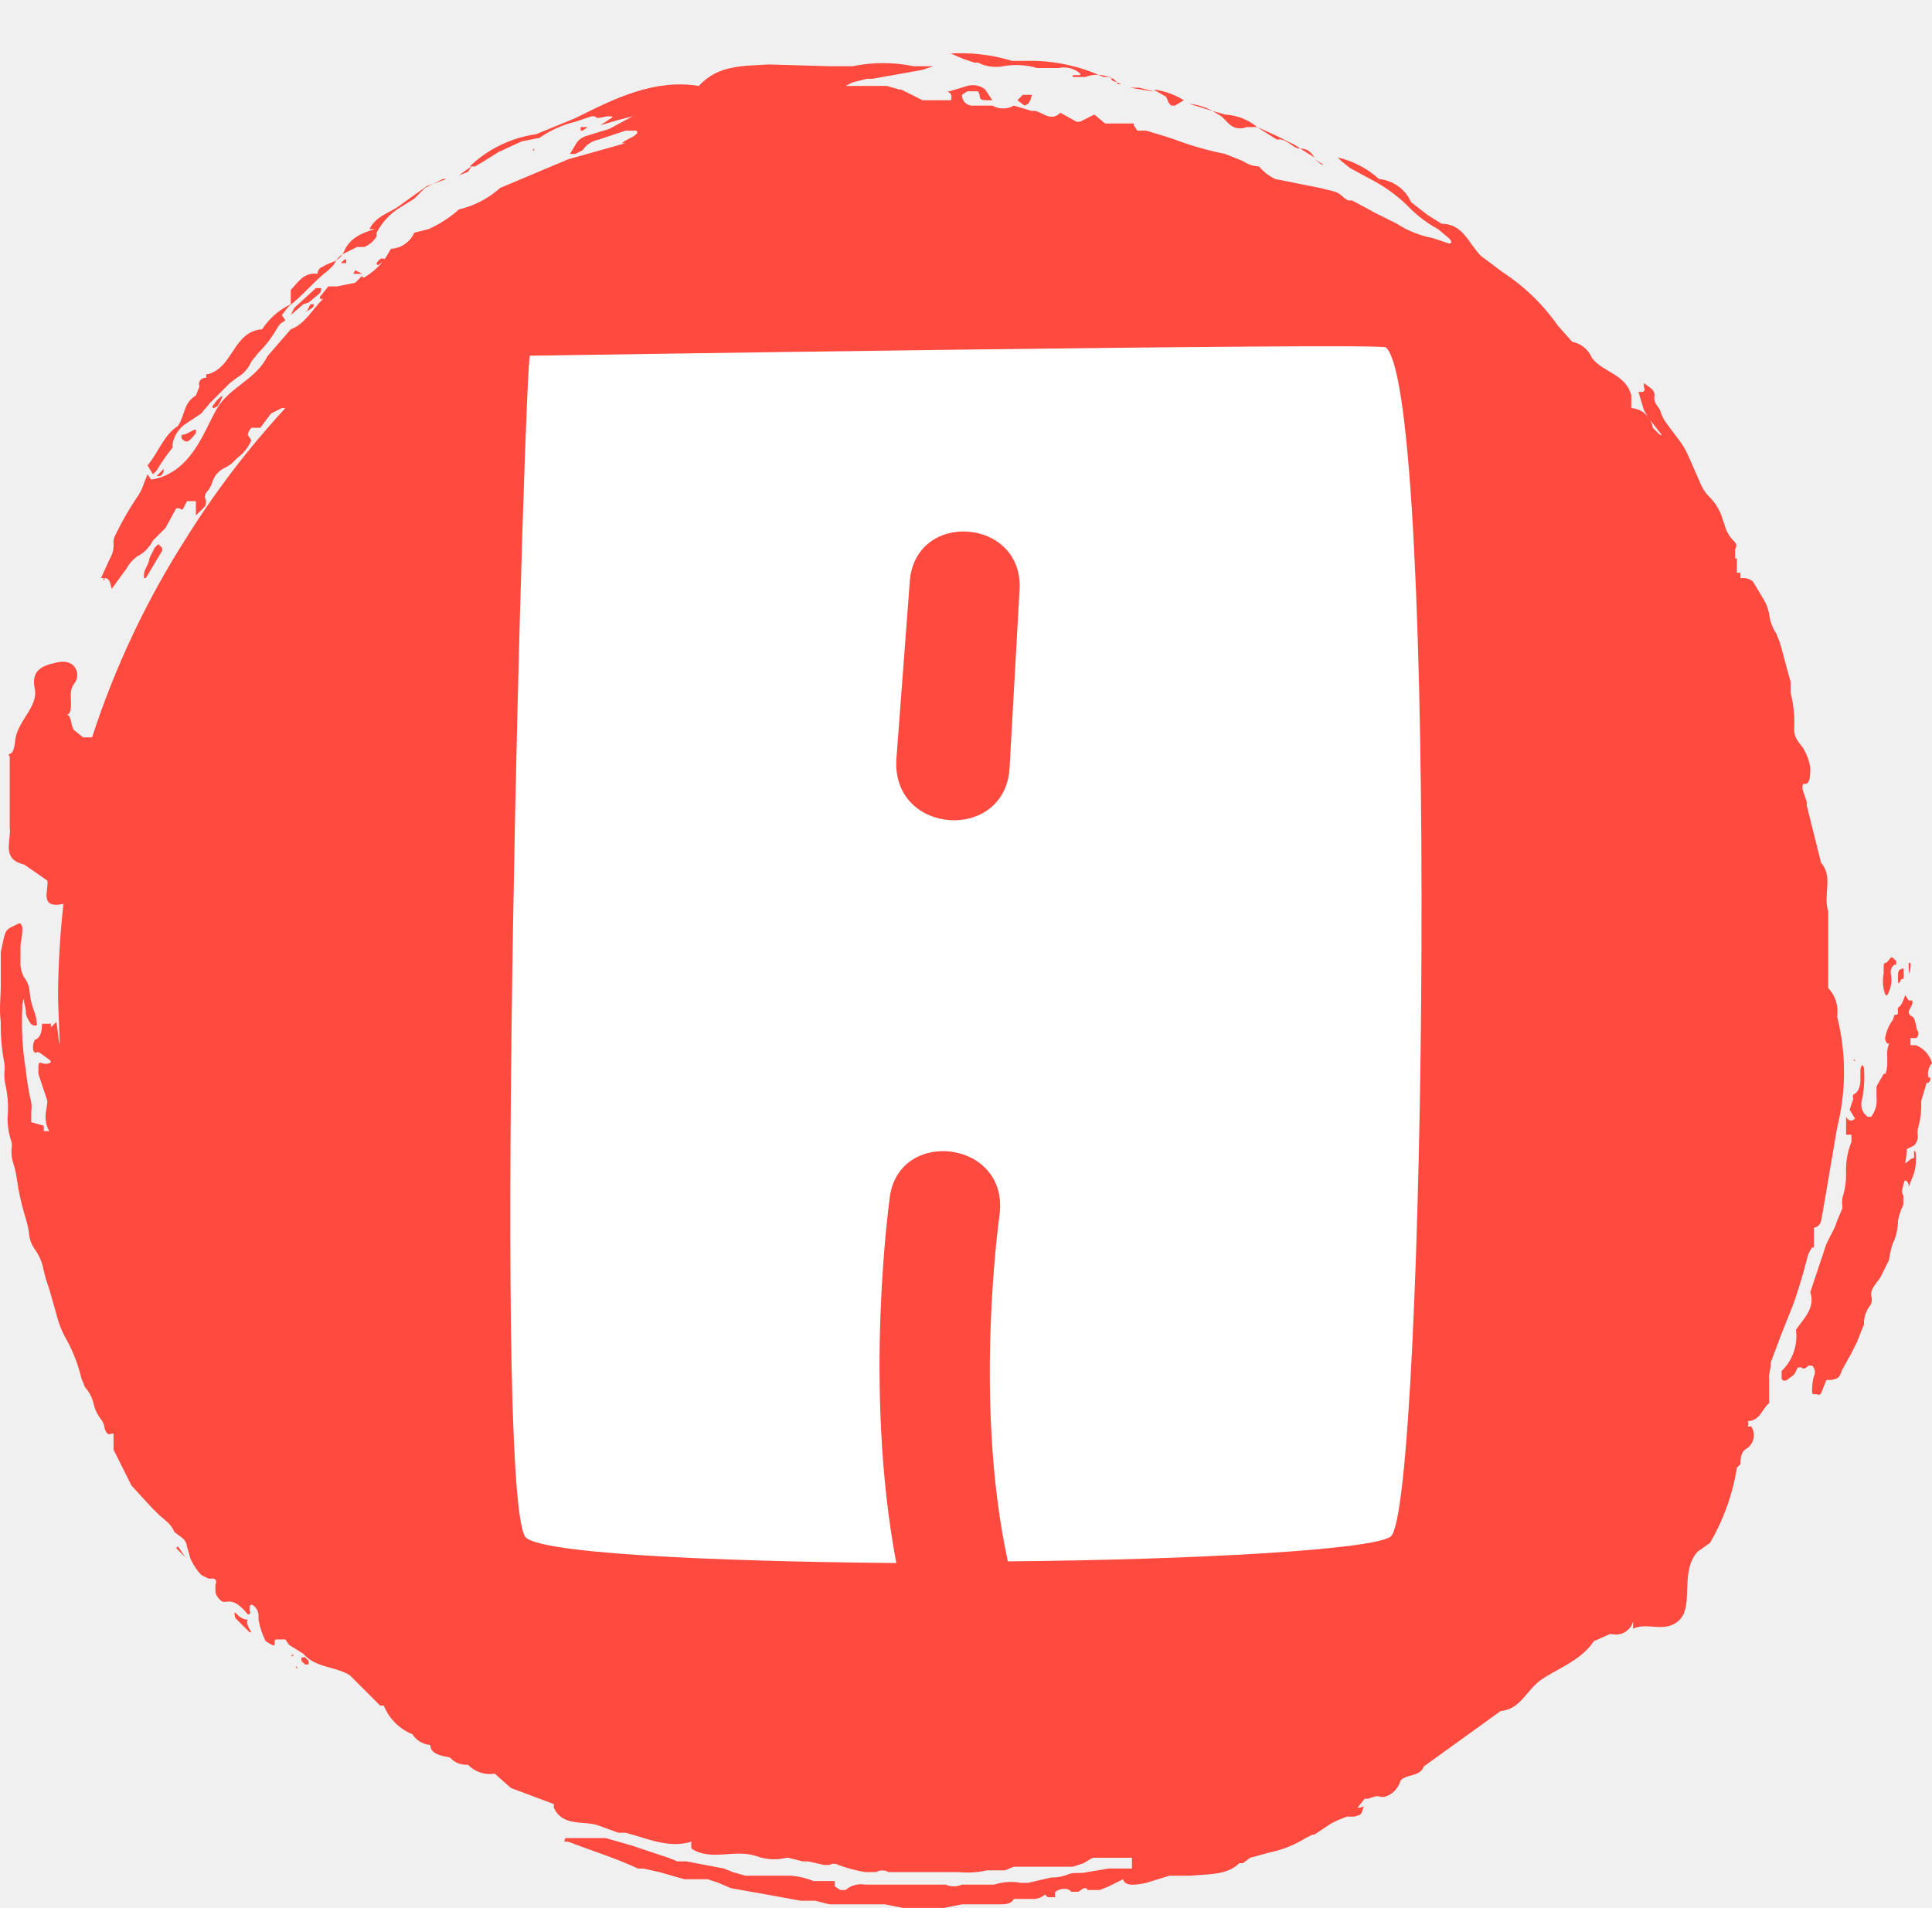
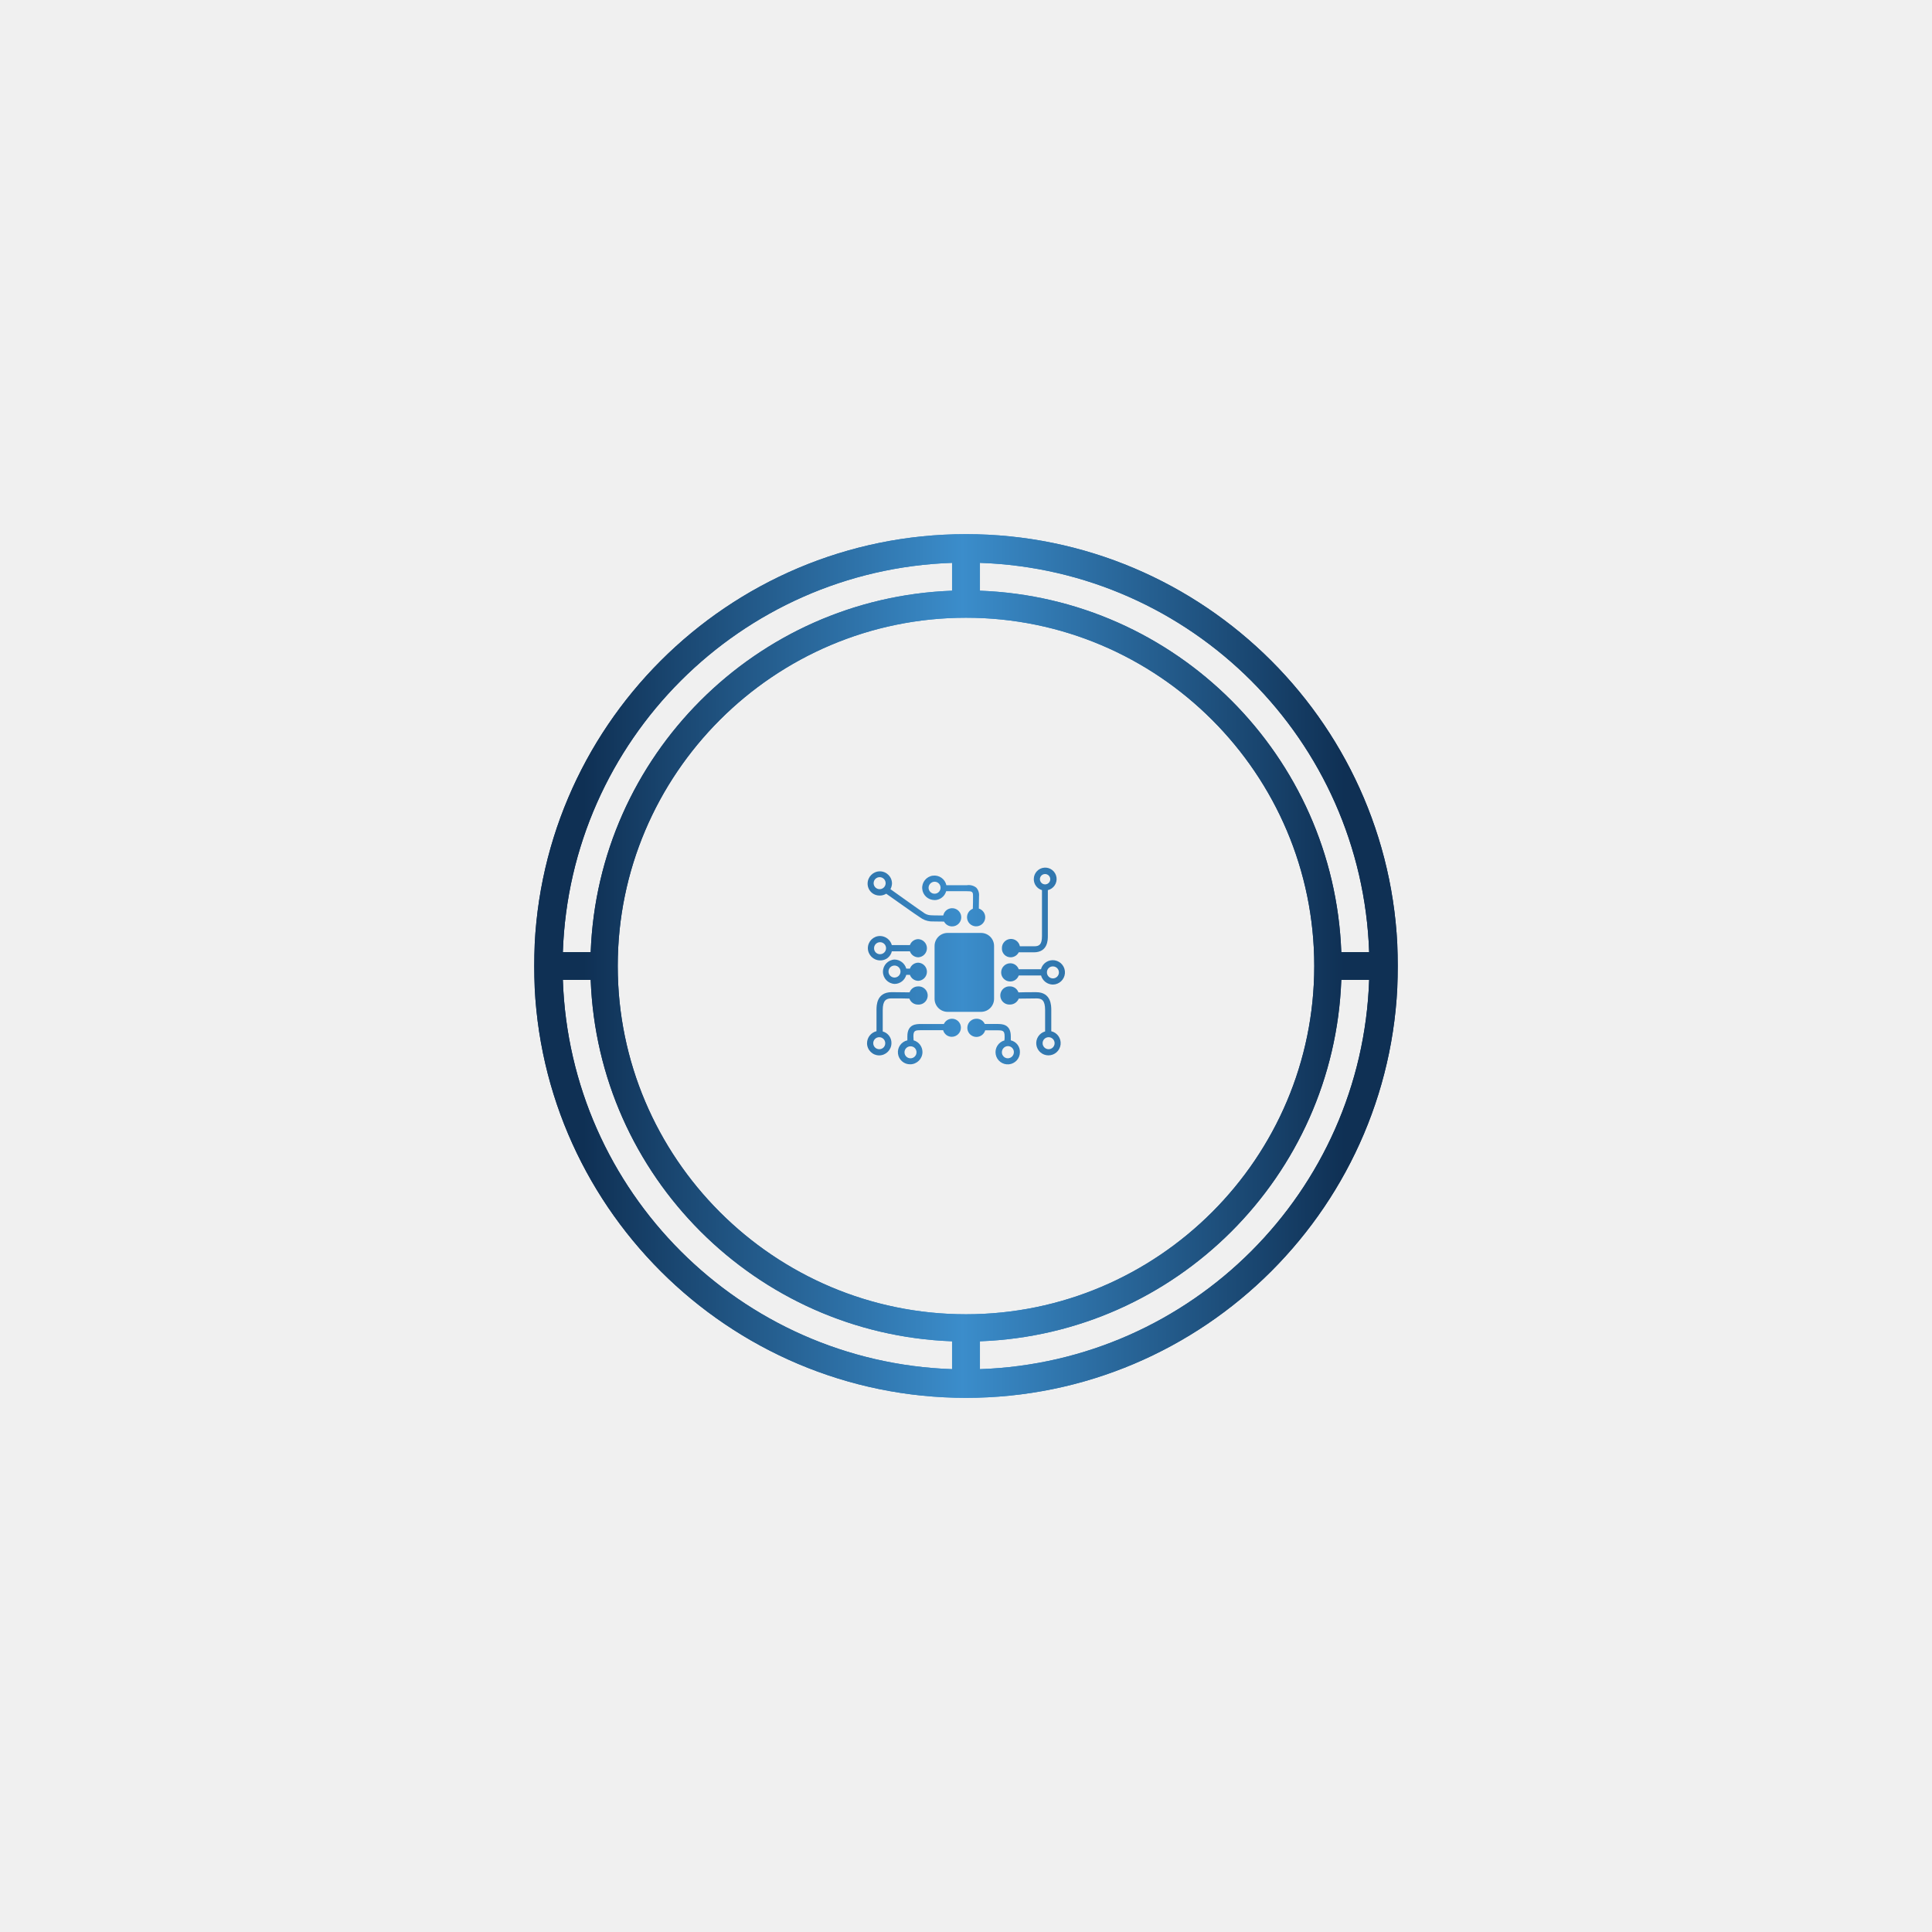
- <svg xmlns="http://www.w3.org/2000/svg" width="308.761" height="304.916" viewBox="0 0 106.008 104.687" class="css-1j8o68f" version="1.1" id="svg23">
-   <defs id="SvgjsDefs2684" />
-   <g id="SvgjsG2685" featurekey="rootContainer" transform="matrix(0.9820593,0,0,0.9820593,-0.05456052,0)" fill="#ff4a3f">
-     <g id="g17">
-       <path d="M19.8 15.3h.5l-.4-.2zm.5.1zm.8-.7c0 .1 0 .1.1.1l.4-.3c-.2-.1-.3-.1-.5.2zm.4-.2zm-4.1 2.3zm-.2.6l.3-.2c.1-.1.1-.2.1-.2h-.2l-.2.4c-.1-.1-.1 0 0 0zm2.2-2.9h-.1l-.2.2h.3zm-2.1 2.4l.6-.5c.1-.1.1-.2.1-.3h-.3l-1.2 1.1-.2.4.7-.6zm-1.1.8z" id="path3" />
-       <path d="M9.7 25v-.2a1.7 1.7 0 0 1 .7-1.1l.9-.6.5-.6.7-.7.4-.4.4-.3a1.9 1.9 0 0 0 .8-.9l.4-.5a5.9 5.9 0 0 0 1-1.3l.2-.3.3-.2-.2-.3.4-.5c.8-.6 1.4-1.4 2.2-2l.3-.3a1.4 1.4 0 0 1 .5-.6l.8-.4h.4a1.4 1.4 0 0 0 .7-.6V13a3.5 3.5 0 0 1 1.3-1.4l.8-.5.2-.2.4-.4 1-.5h.2l-1.1.4-1.4 1c-.6.5-1.4.6-1.8 1.4h.3c-.7.2-1.4.5-1.7 1.2s-.8.6-1.2.9a.4.4 0 0 0-.3.4c-.8-.1-1.1.5-1.5.9v.8a3.9 3.9 0 0 0-1.6 1.4c-1.6.1-1.6 2.1-3 2.5h-.1a.2.2 0 0 0 0 .2c-.3 0-.5.2-.4.5l-.2.5c-.7.4-.6 1.1-1 1.7-.8.5-1.1 1.5-1.7 2.2l.3.5.2-.2a11.6 11.6 0 0 1 .9-1.3zM53.9 3.3l.6.2h.2a2.2 2.2 0 0 0 1.4.2 4.1 4.1 0 0 1 1.9.1h1.2a1.4 1.4 0 0 1 1.2.3.1.1 0 0 1 0 .1H60a.1.1 0 0 0 0 .1h.7a1.8 1.8 0 0 1 1.3 0c.2 0 .1.1.2.2l.5.2h-.2c-.2-.4-.5-.4-.8-.4a9.7 9.7 0 0 0-4.3-.9h-.8A9.8 9.8 0 0 0 53 3h.2zm7.3 3.1zM50.3 4.7zm10.9 1.7h.2-.2zM19 14.7zm32.1-10zm17.6 2.2a.9.9 0 0 0 1 .2h.6a3.1 3.1 0 0 0-1.8-.7l-.7-.2.5.3zm-3.4-1.3c0 .1.1.2.2.3h.2l.5-.3a4.2 4.2 0 0 0-1.7-.6l.7.4zm7.4 2.7l.8.5c-.2-.3-.4-.5-.8-.5z" id="path5" />
-       <path d="M99 76.1l.6-1.6.6-1.5c.2-.5.6-1.8.8-2.6a1.7 1.7 0 0 1 .3-.7h.1v-1.1c.5-.1.4-.6.5-.9l.8-4.7a12.7 12.7 0 0 0 0-6.2 1.9 1.9 0 0 0-.5-1.6v-4.3c-.3-.9.3-1.9-.4-2.7L101 45a.4.4 0 0 0 0-.2l-.2-.6a.5.5 0 0 1 0-.4h.1c.3 0 .3-.5.3-.9a3 3 0 0 0-.4-1.1l-.3-.4a1.1 1.1 0 0 1-.2-.7 6.7 6.7 0 0 0-.2-2v-.6c-.2-.7-.4-1.5-.6-2.2l-.2-.5a2.5 2.5 0 0 1-.4-1.1 2.5 2.5 0 0 0-.3-.8l-.6-1a.8.8 0 0 0-.6-.2h-.1V32h-.2v-.8H97V31a.4.4 0 0 0 0-.1v-.2c.1-.2.1-.3-.1-.5a1.8 1.8 0 0 1-.4-.6l-.2-.6a2.9 2.9 0 0 0-.7-1.2 2.2 2.2 0 0 1-.5-.7l-.7-1.6a4.3 4.3 0 0 0-.6-1l-.6-.8a2.4 2.4 0 0 1-.4-.8l-.2-.3a.6.6 0 0 1-.1-.5.5.5 0 0 0-.2-.4l-.4-.3v.2c.1.2 0 .3-.1.3h-.2l.3 1 .3.5.7.9h-.1l-.2-.2-.2-.2a1.3 1.3 0 0 0-1.2-1.1v-.7c-.3-1.2-1.6-1.3-2.2-2.1a1.5 1.5 0 0 0-1.1-.9l-.8-.9a11.3 11.3 0 0 0-3.1-3l-.8-.6-.4-.3c-.7-.7-1-1.8-2.2-1.8l-.8-.5-.9-.7a2.2 2.2 0 0 0-1.8-1.3 5.1 5.1 0 0 0-2.3-1.2l.2.2.5.4 1.3.7a8.5 8.5 0 0 1 2.1 1.6 6.8 6.8 0 0 0 1.5 1.1l.6.5c.1.1.2.2.1.3H81l-.9-.3a5.6 5.6 0 0 1-2-.8l-1.2-.6-1.3-.7h-.2c-.3-.1-.4-.4-.8-.5l-.8-.2-2.5-.5a2.6 2.6 0 0 1-.9-.7 1.7 1.7 0 0 1-.9-.3l-1-.4a18.1 18.1 0 0 1-2.8-.8l-.6-.2-1-.3h-.5l-.2-.3v-.1h-1.6l-.6-.5-.4.2-.4.2h-.2l-.9-.5c-.6.6-1.1-.2-1.6-.1l-1-.3a1.2 1.2 0 0 1-1.2 0h-1.2a.6.6 0 0 1-.5-.6l.3-.2h.6a.7.7 0 0 1 .1.3c0 .2.2.2.5.2h.2l-.4-.6a1.1 1.1 0 0 0-1-.2l-1 .3H53c.3.2.2.3.2.5h-1.6l-.4-.2-.8-.4h-.1l-.7-.2h-2.3l.4-.2.8-.2h.3l1.7-.3 1.1-.2.6-.2h-1.1a8.4 8.4 0 0 0-3.4 0h-1.3L43 3.6c-1.4.1-2.8 0-3.9 1.2-2.5-.4-4.7.7-6.9 1.8l-2.2.9a6.7 6.7 0 0 0-3.7 1.8h.3l.5-.3.8-.5 1.3-.6 1-.2a6 6 0 0 1 2-.9l.9-.3h.2c.1.2.5 0 .7 0h.2c.1 0 .1.1 0 .1l-.6.4 1-.3.8-.2-1.3.7-1.3.4a1 1 0 0 0-.6.5l-.3.5h.3l.4-.2a1.4 1.4 0 0 1 .9-.6l1.5-.5h.5a.1.1 0 0 1 .1.2c-.2.2-.6.3-.8.5h.2l-3.2.9-3.8 1.6a5.2 5.2 0 0 1-2.3 1.2 6.6 6.6 0 0 1-1.7 1.1l-.8.2a1.5 1.5 0 0 1-1.3.9l-.3.5a3.7 3.7 0 0 1-1.2 1.1h-.1v-.1l-.2.2-.2.2-1 .2h-.5l-.4.5c-.1.1-.1.2 0 .2h.1c-.6.6-1 1.4-1.8 1.7L15 19.9c-.6 1.2-1.8 1.6-2.6 2.6s-1.4 3.9-3.9 4.3l-.2-.3-.2.5a2.7 2.7 0 0 1-.4.8 16.9 16.9 0 0 0-1.2 2.1.8.8 0 0 0-.1.5 1.4 1.4 0 0 1-.2.8l-.5 1.1h.2c.3 0 .3.3.4.6l.8-1.1a2.2 2.2 0 0 1 .6-.7 2 2 0 0 0 .9-.9l.3-.3.4-.4.6-1.1h.2c.1.1.1.1.2 0l.2-.4h.5v.8l.5-.5a.5.5 0 0 0 0-.5.4.4 0 0 1 .1-.3 1.5 1.5 0 0 0 .3-.5 1.3 1.3 0 0 1 .8-.9l.3-.2.3-.3a2.4 2.4 0 0 0 .8-1l-.2-.3c0-.1.1-.3.2-.4h.5l.6-.8.6-.3h.2a48.8 48.8 0 0 0-5.5 7.2h-.1.1a48.4 48.4 0 0 0-5.3 11.2h-.5l-.5-.4c-.2-.2-.1-.7-.4-.9h.1c.3-.5-.1-1.2.3-1.7s.1-1.4-.9-1.2-1.5.5-1.3 1.5-1 1.8-1.1 2.9-.5.5-.3.9v3.9c.1.8-.5 1.8.8 2.1l1.3.9c.1.5-.5 1.6.9 1.3a49.2 49.2 0 0 0-.3 5c0 1.1.1 2.2.1 3.3v-.4c-.1-.4-.1-.8-.2-1.3l-.3.3v-.2h-.5c0 .5-.1.8-.4.9a.9.9 0 0 0-.1.5c0 .1.1.3.2.2s.4.2.7.4-.2.3-.4.2-.2.1-.2.3v.3l.5 1.5c0 .3-.1.6-.1.9a1.7 1.7 0 0 0 .2.8h-.3v-.3l-.7-.2v-.6a1.5 1.5 0 0 0 0-.5 14.6 14.6 0 0 1-.3-1.8 16.6 16.6 0 0 1-.2-3.5.9.9 0 0 1 .1-.5v.2a2.9 2.9 0 0 1 .1.5.8.8 0 0 0 .1.4c.1.2.2.4.4.4s.1-.1.1-.2a2.1 2.1 0 0 0-.1-.5 4.2 4.2 0 0 1-.3-1.3 1.5 1.5 0 0 0-.3-.7 1.6 1.6 0 0 1-.2-.9v-.8c0-.3.1-.6.1-.9a.5.5 0 0 0-.1-.4h-.1c-.8.4-.7.2-1 1.6V55c0 .7-.1 1.4 0 2.1a10.8 10.8 0 0 0 .2 2.3 1.8 1.8 0 0 1 0 .5 3.1 3.1 0 0 0 .1.9 5.9 5.9 0 0 1 .1 1.3 3.9 3.9 0 0 0 .2 1.7 1.2 1.2 0 0 1 0 .4 2.1 2.1 0 0 0 .1.8 4.9 4.9 0 0 1 .2.9 14 14 0 0 0 .5 2.2 5 5 0 0 1 .2 1 1.7 1.7 0 0 0 .3.7 2.9 2.9 0 0 1 .5 1.2 8.5 8.5 0 0 0 .3 1l.4 1.4a5.4 5.4 0 0 0 .6 1.5 8.5 8.5 0 0 1 .8 2.1l.2.5a2.1 2.1 0 0 1 .5 1 2.1 2.1 0 0 0 .4.8 1 1 0 0 1 .2.5c.1.3.2.4.4.3h.1v.9l.5 1 .5 1 1.1 1.2.4.4c.3.3.7.5.9 1l.4.3a.7.7 0 0 1 .3.5l.2.7a3.3 3.3 0 0 0 .6.9l.4.2h.3a.2.2 0 0 1 .1.3 2.5 2.5 0 0 0 0 .5.9.9 0 0 0 .4.5h.2c.4-.1.8.2 1.2.7h.1c0-.1.1-.1 0-.2v-.2c0-.1.1-.2.2-.1a.7.7 0 0 1 .3.6v.2a4.3 4.3 0 0 0 .4 1.2c.5.3.5.3.5.1s0-.2.2-.2h.4l.2.3.8.5c.7.8 1.8.7 2.6 1.2l1.7 1.7h.2a2.9 2.9 0 0 0 1.6 1.6 1.3 1.3 0 0 0 1 .6c0 .5.6.6 1.1.7a1.2 1.2 0 0 0 .8.4h.2a1.7 1.7 0 0 0 1.5.5l.9.8 2.4.9v.2c.5 1.1 1.7.7 2.5 1l1.1.4h.4c1.2.3 2.4.9 3.7.5a.7.7 0 0 0 0 .4c1.1.7 2.4 0 3.6.4a2.9 2.9 0 0 0 1.7.1h.1l.8.2h.3l.9.2h.3a.5.5 0 0 1 .5 0 7.9 7.9 0 0 0 1.5.4h.6a.7.7 0 0 1 .7 0h3.9a5 5 0 0 0 1.6-.1h1l.5-.2H60l.6-.2.5-.3h2.2v.6H62l-1.2.2c-.4.1-.7 0-1 .1a2.4 2.4 0 0 1-1 .2l-1.3.3h-.4a3.1 3.1 0 0 0-1.5.1h-1.8a1.1 1.1 0 0 1-.9 0h-4.5a1.3 1.3 0 0 0-1.1.3H47l-.3-.2v-.3h-1.2a4.1 4.1 0 0 0-1.3-.3h-2.5l-.7-.2-.5-.2-2.1-.4h-.5l-.5-.2-2.1-.7-1.4-.4h-2.2c-.1 0-.1.1-.1.2h.2c1.3.5 2.6.9 3.9 1.5h.3l.9.2 1.4.4h1.3l.6.2.7.3 1.7.3 1.1.2 1.1.2h.8l.8.2h3.1l1 .2h2.3l1-.2H56c.4 0 .6-.1.7-.3h1a1 1 0 0 0 .8-.3c-.1.1 0 .1.1.2h.4v-.2c0-.1 0-.1.2-.2s.6-.1.7.1h.4l.3-.2c.2 0 .2 0 .2.1h.7l.5-.2.8-.4c.1.3.4.4 1.3.2l1.3-.4h1.2c.9-.1 2 0 2.7-.7h.2l.4-.3 1.1-.3a6.1 6.1 0 0 0 2-.8l.4-.2h.1l.9-.6.4-.2.5-.2h.4c.4-.1.4-.1.5-.4s0-.1-.2-.1h-.1l.4-.5h.2c.3-.1.5-.2.7-.1h.2a1.3 1.3 0 0 0 .9-.9c.3-.4 1.1-.2 1.3-.8l4.3-3.1c1.1-.1 1.4-1.1 2.2-1.7s2.3-1.1 3-2.2l.9-.4h.1a1 1 0 0 0 1.2-.7v.4c.8-.4 1.8.3 2.6-.5s0-2.7 1-3.8l.7-.5a12.1 12.1 0 0 0 1.5-4.2l.2-.2c0-.3 0-.7.4-.9a.9.9 0 0 0 .2-1.2h-.2a.3.3 0 0 0 0-.3c.7 0 .8-.7 1.2-1V77a.5.5 0 0 1 0-.2 3.8 3.8 0 0 0 .1-.7zM5.9 32.2z" id="path7" />
-       <path d="M26.4 9.3l-.3.2-.4.3.5-.2zm6.1-2h.1l.3-.2h-.4zm-2.6 1l-.1.1h.1v-.1zm-1.5 1.4zm1.3-.2zm-6.3 3.1zM9.2 26.2l-.4.4H9a.4.4 0 0 0 .2-.4zm3-3.5a2.1 2.1 0 0 0 .3-.6 1.5 1.5 0 0 0-.5.5c-.1.1-.1.2 0 .2zM11 24.2V24c-.2 0-.5.3-.8.3v.2c.3.3.4.2.8-.3zm3 66.2zM73.9 9.2h.1l-.5-.3zm-2.5-1.4c.5-.1.8.4 1.2.5h.1l-.3-.2-1-.5-1.1-.5.3.2zM52.8 3.1zm11.7 2h-.1l-1.2-.2h.5zm2 .7l1.3.4a3.3 3.3 0 0 0-1.3-.4zm-9 0a1 1 0 0 0 .2-.5h-.5l-.3.3.4.3zm9 1.6zM49.9 4.2zm2.9.7zM48.5 4zm13.8 2.1a.5.5 0 0 0 0 .1zm44.8 52.3h-.3V58h.3c.1 0 .2-.3.1-.4s-.1-.7-.3-.8a.3.3 0 0 1-.2-.3l.2-.4a.4.4 0 0 0 0-.2h-.2l-.2-.3c-.1.3-.2.6-.4.7a.5.5 0 0 0 0 .2c0 .1 0 .2-.1.2h-.1a1.1 1.1 0 0 1-.1.3 2.3 2.3 0 0 0-.4.9.4.4 0 0 0 .1.4h.1a1.7 1.7 0 0 0-.1.8v.4a1.8 1.8 0 0 1-.1.5h-.1l-.4.7v.6a1.5 1.5 0 0 1-.3 1.1h-.2l-.2-.2a.9.9 0 0 1-.1-.8 6.5 6.5 0 0 0 .1-1.7c0-.1-.1-.2-.1-.2a.5.5 0 0 0-.1.3v.6c0 .2-.1.6-.3.7s-.1.2-.1.3l-.2.6.3.5c-.2.2-.4.1-.5-.1v1h.3v.4a4.2 4.2 0 0 0-.3 1.4 3.3 3.3 0 0 0 0 .4 4 4 0 0 1-.2 1.3 2 2 0 0 0 0 .6l-.3.7a3.2 3.2 0 0 1-.3.7l-.3.6-.9 2.7c.3.9-.4 1.5-.8 2.1a2.7 2.7 0 0 1-.8 2.3v.4c0 .1.1.2.3.1l.4-.3.2-.4h.2c.1.1.2.1.4-.1h.2a.5.5 0 0 1 .1.6 2.9 2.9 0 0 0-.1.8c0 .1 0 .2.1.2h.2c.1.1.2 0 .3-.3l.2-.5h.3c.4-.1.4-.1.6-.6l.5-.9.3-.6.4-1a1.6 1.6 0 0 1 .3-1 .6.6 0 0 0 .1-.6c0-.2 0-.3.2-.6l.3-.4.5-1a4.7 4.7 0 0 1 .2-.9 3 3 0 0 0 .3-1.3 3.8 3.8 0 0 1 .3-.9v-.5c-.1-.2-.1-.2 0-.6s.1-.2.2-.2a.4.4 0 0 1 .1.3l.2-.5a2.3 2.3 0 0 0 .2-.9v-.3c0-.1 0-.3-.1-.3v.4c-.2 0-.3.2-.5.3a6.4 6.4 0 0 0 .1-.8l.4-.2a.7.7 0 0 0 .2-.6 1.4 1.4 0 0 1 0-.3 4.8 4.8 0 0 0 .2-1.4v-.2l.3-1h.1a.3.3 0 0 0 .1-.3h-.1a.9.9 0 0 1 .2-.8 1.5 1.5 0 0 0-.9-1zm-1.2 7.8zm-.2-9.9zm0 0zM9.1 30.8a.3.3 0 0 0 0-.2l-.2-.2-.2.2-.3.6c0 .3-.3.6-.3.9v.2h.1zm96.3 24.8h.1a1.7 1.7 0 0 0 .2-1.2.5.5 0 0 1 .2-.5h.1v-.2l-.2-.2h-.1c-.1.1-.2.3-.3.3s-.1.1-.1.3v.3a2.2 2.2 0 0 0 .1 1.2zM13.2 90.1c-.1 0 0 .2 0 .3l.8.8h.1c-.2-.3-.3-.6-.2-.7a.9.9 0 0 1-.5-.2zm.8.3zm92.3-35.7h.1a2 2 0 0 0 0-.6c-.3.1-.3.1-.3.6s.1.1.2 0z" id="path9" />
-       <path d="M106.7 62a.6.6 0 0 0 .1-.5c0-.1-.1-.2-.1-.1h-.2v.2c0 .4.1.5.2.4zm.1-8.2h-.1v.6a1 1 0 0 0 .1-.6zM17.1 92.6h-.2v.2l.2.2h.2v-.2zm86.6-33.3c0-.1 0-.1-.1-.1zM9.9 86.5l.5.5-.4-.6z" id="path11" />
-       <circle cx="10.5" cy="87.1" transform="rotate(-24.8 10.4 87.159)" id="circle13" />
-       <path d="M9.7 30.1h-.1v.2-.2h.1zm83.2-6.6l-.2-.3h-.1zm-14.7 77.1zM5.9 32.2zm-.1.2a.3.3 0 0 0 .1-.2v.2zm1.9-4.9zM61.5 2.4zm42.8 58.2v.1-.1zM16.4 92.5h-.1c.1.1.2 0 .1-.1zm.2.7h.1l-.1-.1v.1zm73.9-71.3zm15.2 34.4zM14.6 91.7zm92.1-37zm-.8 11.4zM34.6 0z" id="path15" />
-     </g>
-   </g>
-   <g id="SvgjsG2686" featurekey="nameFeature-0" transform="matrix(2.284354,0,0,2.284354,27.98006,-5.60952)" fill="#ffffff">
-     <path d="M9.6 16.48 l-0.32 4.24 c-0.08 1.8 2.6 1.96 2.72 0.2 l0.24 -4.28 c0.12 -1.76 -2.56 -1.96 -2.64 -0.16 z M0.48 11 l0 0 c0.04 0 20.48 -0.32 20.56 -0.2 c1.28 1.12 0.96 27.8 0.12 28.56 c-0.4 0.32 -4.64 0.56 -9.2 0.6 c-0.84 -3.84 -0.2 -8.32 -0.2 -8.32 c0.24 -1.8 -2.44 -2.12 -2.64 -0.4 c0 0.04 -0.64 4.52 0.16 8.76 c-4.56 -0.04 -8.68 -0.24 -8.92 -0.64 c-0.8 -1.44 0 -28.28 0.12 -28.36 z" id="path20" />
+ <svg xmlns="http://www.w3.org/2000/svg" version="1.1" width="128" height="128" viewBox="0 0 128 128">
+   <g transform="matrix(0.4478261,0,0,0.4478261,35.33914,12.5)">
+     <svg viewBox="0 0 125 225" data-background-color="#000000" preserveAspectRatio="xMidYMid meet" height="230" width="128">
+       <g id="tight-bounds" transform="matrix(1,0,0,1,-0.00003,0)">
+         <svg viewBox="0 0 125 225" height="225" width="125">
+           <rect width="125" height="225" fill="url(#613e75ea-087d-45c2-9edd-cf958cf2bd21)" mask="url(#d29c0a2f-45d3-4831-9175-6e6431b63851)" data-fill-palette-color="tertiary" />
+           <g>
+             <svg />
+           </g>
+           <g>
+             <svg viewBox="0 0 125 225" height="225" width="125">
+               <g>
+                 <path transform="translate(-10.08065,39.91935) scale(4.03226,4.03226)" d="M18 33.5c8.55 0 15.5-6.95 15.5-15.5 0-8.55-6.95-15.5-15.5-15.5-8.55 0-15.5 6.95-15.5 15.5 0 8.55 6.95 15.5 15.5 15.5zM18.5 32.47v-1c7.04-0.26 12.71-5.93 12.97-12.97h1c-0.26 7.6-6.37 13.71-13.97 13.97zM18.5 3.53c7.6 0.26 13.71 6.37 13.97 13.97h-1c-0.26-7.04-5.93-12.71-12.97-12.97zM30.5 18c0 6.89-5.61 12.5-12.5 12.5-6.89 0-12.5-5.61-12.5-12.5 0-6.89 5.61-12.5 12.5-12.5 6.89 0 12.5 5.61 12.5 12.5zM17.5 3.53v1c-7.04 0.26-12.71 5.93-12.97 12.97h-1c0.26-7.6 6.37-13.71 13.97-13.97zM4.53 18.5c0.26 7.04 5.93 12.71 12.97 12.97v1c-7.6-0.26-13.71-6.37-13.97-13.97z" fill="url(#613e75ea-087d-45c2-9edd-cf958cf2bd21)" fill-rule="nonzero" stroke="none" stroke-width="1" stroke-linecap="butt" stroke-linejoin="miter" stroke-miterlimit="10" stroke-dasharray="" stroke-dashoffset="0" font-family="none" font-weight="none" font-size="none" text-anchor="none" style="mix-blend-mode: normal" data-fill-palette-color="tertiary" />
+               </g>
+               <g transform="matrix(1,0,0,1,48.17785,98.26134)">
+                 <svg viewBox="0 0 28.644 28.477" height="28.477" width="28.644">
+                   <g>
+                     <svg viewBox="0 0 28.644 28.477" height="28.477" width="28.644">
+                       <g>
+                         <svg viewBox="0 0 28.644 28.477" height="28.477" width="28.644">
+                           <g id="textblocktransform">
+                             <svg viewBox="0 0 28.644 28.477" height="28.477" width="28.644" id="textblock">
+                               <g>
+                                 <svg viewBox="0 0 28.644 28.477" height="28.477" width="28.644">
+                                   <g>
+                                     <svg viewBox="0 0 28.644 28.477" height="28.477" width="28.644">
+                                       <g>
+                                         <svg viewBox="20 20.174 60.019 59.669" x="0" y="0" height="28.477" width="28.644" class="icon-icon-0" data-fill-palette-color="accent" id="icon-0" />
+                                       </g>
+                                     </svg>
+                                   </g>
+                                 </svg>
+                               </g>
+                             </svg>
+                           </g>
+                         </svg>
+                       </g>
+                     </svg>
+                   </g>
+                 </svg>
+               </g>
+             </svg>
+           </g>
+           <defs />
+           <mask id="88252681-2fb8-4288-a4e0-ef7d2cc71f68">
+             <g id="SvgjsG1461">
+               <svg viewBox="0 0 125 225" height="225" width="125">
+                 <g>
+                   <svg />
+                 </g>
+                 <g>
+                   <svg viewBox="0 0 125 225" height="225" width="125">
+                     <g>
+                       <path transform="translate(-10.08065,39.91935) scale(4.03226,4.03226)" d="M18 33.5c8.55 0 15.5-6.95 15.5-15.5 0-8.55-6.95-15.5-15.5-15.5-8.55 0-15.5 6.95-15.5 15.5 0 8.55 6.95 15.5 15.5 15.5zM18.5 32.47v-1c7.04-0.26 12.71-5.93 12.97-12.97h1c-0.26 7.6-6.37 13.71-13.97 13.97zM18.5 3.53c7.6 0.26 13.71 6.37 13.97 13.97h-1c-0.26-7.04-5.93-12.71-12.97-12.97zM30.5 18c0 6.89-5.61 12.5-12.5 12.5-6.89 0-12.5-5.61-12.5-12.5 0-6.89 5.61-12.5 12.5-12.5 6.89 0 12.5 5.61 12.5 12.5zM17.5 3.53v1c-7.04 0.26-12.71 5.93-12.97 12.97h-1c0.26-7.6 6.37-13.71 13.97-13.97zM4.53 18.5c0.26 7.04 5.93 12.71 12.97 12.97v1c-7.6-0.26-13.71-6.37-13.97-13.97z" fill="black" fill-rule="nonzero" stroke="none" stroke-width="1" stroke-linecap="butt" stroke-linejoin="miter" stroke-miterlimit="10" stroke-dasharray="" stroke-dashoffset="0" font-family="none" font-weight="none" font-size="none" text-anchor="none" style="mix-blend-mode: normal" />
+                     </g>
+                     <g transform="matrix(1,0,0,1,48.17785,98.26134)">
+                       <svg viewBox="0 0 28.644 28.477" height="28.477" width="28.644">
+                         <g>
+                           <svg viewBox="0 0 28.644 28.477" height="28.477" width="28.644">
+                             <g>
+                               <svg viewBox="0 0 28.644 28.477" height="28.477" width="28.644">
+                                 <g id="SvgjsG1460">
+                                   <svg viewBox="0 0 28.644 28.477" height="28.477" width="28.644" id="SvgjsSvg1459">
+                                     <g>
+                                       <svg viewBox="0 0 28.644 28.477" height="28.477" width="28.644">
+                                         <g>
+                                           <svg viewBox="0 0 28.644 28.477" height="28.477" width="28.644">
+                                             <g>
+                                               <svg viewBox="20 20.174 60.019 59.669" x="0" y="0" height="28.477" width="28.644" class="icon-icon-0" data-fill-palette-color="accent" id="SvgjsSvg1458">
+                                                 <g data-name="Calque 2" fill="white">
+                                                   <path d="M23.82 23.07A1.82 1.82 0 1 1 22 24.88 1.82 1.82 0 0 1 23.82 23.07Zm0 5.58a3.73 3.73 0 0 0 2-0.56c2.07 1.44 9.08 6.45 10.21 7.14a6.25 6.25 0 0 0 3.19 1.25c0.63 0 2 0.06 4.13 0.06A2.75 2.75 0 0 0 45.8 38a2.76 2.76 0 1 0-2.69-3.32c-1.94 0-3.26 0-3.82-0.06A3.81 3.81 0 0 1 37 33.71c-1-0.63-7.64-5.39-9.9-7A4 4 0 0 0 27.57 25a3.7 3.7 0 0 0-3.7-3.7 3.74 3.74 0 0 0-3.7 3.7A3.6 3.6 0 0 0 23.82 28.64Z" fill="white" />
+                                                   <path d="M22.13 44.61a1.82 1.82 0 1 1 1.82 1.82A1.78 1.78 0 0 1 22.13 44.61Zm5.39 0.94H33a2.71 2.71 0 0 0 2.57 1.82 2.76 2.76 0 0 0 0-5.51A2.71 2.71 0 0 0 33 43.67H27.52a3.76 3.76 0 0 0-3.57-2.76 3.7 3.7 0 0 0-3.7 3.7 3.74 3.74 0 0 0 3.7 3.7A3.52 3.52 0 0 0 27.52 45.55Z" fill="white" />
+                                                   <path d="M28.33 49.87a1.82 1.82 0 1 1-1.82 1.82A1.82 1.82 0 0 1 28.33 49.87Zm0 5.58a3.7 3.7 0 0 0 3.57-2.76H33a2.72 2.72 0 0 0 2.57 1.82 2.76 2.76 0 0 0 0-5.51A2.71 2.71 0 0 0 33 50.81H31.9a3.76 3.76 0 0 0-3.57-2.76 3.7 3.7 0 0 0 0 7.39Z" fill="white" />
+                                                   <path d="M23.7 75.24a1.82 1.82 0 1 1 1.82-1.82A1.78 1.78 0 0 1 23.7 75.24Zm1.06-5.39V63.4c0-2.94 1-3.57 2.69-3.57 2.07 0 4.38 0 5.39 0.06a2.73 2.73 0 0 0 2.63 1.82 2.76 2.76 0 1 0 0-5.51A2.71 2.71 0 0 0 32.9 58c-1.06 0-3.38-0.06-5.39-0.06-4.64 0-4.64 4.07-4.64 5.45v6.39A3.76 3.76 0 0 0 20 73.42a3.7 3.7 0 0 0 3.7 3.7 3.74 3.74 0 0 0 3.7-3.7A3.58 3.58 0 0 0 24.76 69.86Z" fill="white" />
+                                                   <path d="M75.06 75.24a1.82 1.82 0 1 1 1.82-1.82A1.82 1.82 0 0 1 75.06 75.24Zm0.81-5.45V63.4c0-1.31 0-5.45-4.57-5.45-2.07 0-4.38 0-5.39 0.06a2.71 2.71 0 0 0-2.57-1.82 2.76 2.76 0 1 0 0 5.51A2.85 2.85 0 0 0 66 59.9c1.06 0 3.38-0.06 5.39-0.06C73 59.83 74 60.4 74 63.4v6.45a3.7 3.7 0 0 0 1 7.26 3.71 3.71 0 0 0 0.82-7.33Z" fill="white" />
+                                                   <path d="M72.42 23.69A1.57 1.57 0 1 1 74 25.26 1.59 1.59 0 0 1 72.42 23.69ZM63.59 47.37A2.76 2.76 0 0 0 66 45.86h4.57c4.26 0 4.26-3.76 4.26-5V27a3.46 3.46 0 1 0-4.26-3.38A3.44 3.44 0 0 0 73.05 27v13.9c0 2.63-0.82 3.13-2.38 3.13H66.35a2.75 2.75 0 0 0-5.45 0.56A2.63 2.63 0 0 0 63.59 47.37Z" fill="white" />
+                                                   <path d="M76.37 50.13a1.82 1.82 0 1 1-1.82 1.82A1.78 1.78 0 0 1 76.37 50.13Zm-13 4.57A2.71 2.71 0 0 0 66 52.88h6.77a3.76 3.76 0 0 0 3.57 2.76A3.7 3.7 0 1 0 72.74 51H66a2.71 2.71 0 0 0-2.57-1.82 2.78 2.78 0 0 0-2.76 2.76A2.73 2.73 0 0 0 63.4 54.7Z" fill="white" />
+                                                   <rect x="40.48" y="39.98" width="18.04" height="23.93" rx="3.95" ry="3.95" fill="white" />
+                                                   <path d="M40.48 24.45a1.82 1.82 0 1 1-1.82 1.82A1.86 1.86 0 0 1 40.48 24.45Zm0 5.58A3.7 3.7 0 0 0 44 27.33h6.26c0.69 0 1.31 0 1.57 0.25s0.31 0.44 0.31 1.25c0 1.13 0 2.63-0.06 3.82a2.76 2.76 0 1 0 3.76 2.57 2.76 2.76 0 0 0-1.94-2.63c0-1.19 0.06-2.63 0.06-3.76a3.32 3.32 0 0 0-0.82-2.57 3.69 3.69 0 0 0-2.88-0.75h-6.2A3.71 3.71 0 1 0 40.48 30Z" fill="white" />
+                                                   <path d="M35 76.18a1.82 1.82 0 1 1-1.82-1.82A1.78 1.78 0 0 1 35 76.18ZM45.8 66A2.71 2.71 0 0 0 43.3 67.6h-7c-1.31 0-4.07 0-4.07 3.7v1.25a3.68 3.68 0 0 0 0.88 7.27 3.74 3.74 0 0 0 3.7-3.7 3.7 3.7 0 0 0-2.69-3.57c0-0.37-0.06-0.82-0.06-1.25 0-1.69 0.56-1.82 2.19-1.82h6.83a2.69 2.69 0 0 0 2.63 2 2.78 2.78 0 0 0 2.76-2.76A2.69 2.69 0 0 0 45.8 66Z" fill="white" />
+                                                   <path d="M62.71 78a1.82 1.82 0 0 1-1.82-1.82 1.87 1.87 0 0 1 1.82-1.88 1.82 1.82 0 0 1 1.82 1.82A1.87 1.87 0 0 1 62.71 78Zm0.88-5.45V71.29c0-3.7-2.76-3.7-4.07-3.7H55.7A2.67 2.67 0 0 0 53.2 66a2.76 2.76 0 1 0 2.63 3.51h3.7c1.63 0 2.19 0.12 2.19 1.82a8.09 8.09 0 0 1-0.06 1.25 3.7 3.7 0 1 0 4.7 3.57A3.57 3.57 0 0 0 63.59 72.55Z" fill="white" />
+                                                 </g>
+                                               </svg>
+                                             </g>
+                                           </svg>
+                                         </g>
+                                       </svg>
+                                     </g>
+                                   </svg>
+                                 </g>
+                               </svg>
+                             </g>
+                           </svg>
+                         </g>
+                       </svg>
+                     </g>
+                   </svg>
+                 </g>
+                 <defs>
+                   <mask />
+                 </defs>
+               </svg>
+               <rect width="125" height="225" fill="black" stroke="none" visibility="hidden" />
+             </g>
+           </mask>
+           <linearGradient x1="0.054" x2="0.941" y1="0.5" y2="0.5" id="d44d7a28-2fa1-4fab-8a94-9bc6be4328ff">
+             <stop stop-color="#0f3054" offset="0" />
+             <stop stop-color="#3b8dcb" offset="0.498" />
+             <stop stop-color="#0f3054" offset="1" />
+           </linearGradient>
+           <rect width="125" height="225" fill="url(#d44d7a28-2fa1-4fab-8a94-9bc6be4328ff)" mask="url(#88252681-2fb8-4288-a4e0-ef7d2cc71f68)" data-fill-palette-color="accent" />
+           <mask id="d29c0a2f-45d3-4831-9175-6e6431b63851">
+             <g id="SvgjsG1469">
+               <svg viewBox="0 0 125 225" height="225" width="125">
+                 <g>
+                   <svg />
+                 </g>
+                 <g>
+                   <svg viewBox="0 0 125 225" height="225" width="125">
+                     <g>
+                       <path transform="translate(-10.08065,39.91935) scale(4.03226,4.03226)" d="M18 33.5c8.55 0 15.5-6.95 15.5-15.5 0-8.55-6.95-15.5-15.5-15.5-8.55 0-15.5 6.95-15.5 15.5 0 8.55 6.95 15.5 15.5 15.5zM18.5 32.47v-1c7.04-0.26 12.71-5.93 12.97-12.97h1c-0.26 7.6-6.37 13.71-13.97 13.97zM18.5 3.53c7.6 0.26 13.71 6.37 13.97 13.97h-1c-0.26-7.04-5.93-12.71-12.97-12.97zM30.5 18c0 6.89-5.61 12.5-12.5 12.5-6.89 0-12.5-5.61-12.5-12.5 0-6.89 5.61-12.5 12.5-12.5 6.89 0 12.5 5.61 12.5 12.5zM17.5 3.53v1c-7.04 0.26-12.71 5.93-12.97 12.97h-1c0.26-7.6 6.37-13.71 13.97-13.97zM4.53 18.5c0.26 7.04 5.93 12.71 12.97 12.97v1c-7.6-0.26-13.71-6.37-13.97-13.97z" fill="white" fill-rule="nonzero" stroke="none" stroke-width="1" stroke-linecap="butt" stroke-linejoin="miter" stroke-miterlimit="10" stroke-dasharray="" stroke-dashoffset="0" font-family="none" font-weight="none" font-size="none" text-anchor="none" style="mix-blend-mode: normal" />
+                     </g>
+                     <g transform="matrix(1,0,0,1,48.17785,98.26134)">
+                       <svg viewBox="0 0 28.644 28.477" height="28.477" width="28.644">
+                         <g>
+                           <svg viewBox="0 0 28.644 28.477" height="28.477" width="28.644">
+                             <g>
+                               <svg viewBox="0 0 28.644 28.477" height="28.477" width="28.644">
+                                 <g id="SvgjsG1468">
+                                   <svg viewBox="0 0 28.644 28.477" height="28.477" width="28.644" id="SvgjsSvg1467">
+                                     <g>
+                                       <svg viewBox="0 0 28.644 28.477" height="28.477" width="28.644">
+                                         <g>
+                                           <svg viewBox="0 0 28.644 28.477" height="28.477" width="28.644">
+                                             <g>
+                                               <svg viewBox="20 20.174 60.019 59.669" x="0" y="0" height="28.477" width="28.644" class="icon-icon-0" data-fill-palette-color="accent" id="SvgjsSvg1466" />
+                                             </g>
+                                           </svg>
+                                         </g>
+                                       </svg>
+                                     </g>
+                                   </svg>
+                                 </g>
+                               </svg>
+                             </g>
+                           </svg>
+                         </g>
+                       </svg>
+                     </g>
+                   </svg>
+                 </g>
+                 <defs>
+                   <mask />
+                 </defs>
+                 <mask>
+                   <g id="SvgjsG1465">
+                     <svg viewBox="0 0 125 225" height="225" width="125">
+                       <g>
+                         <svg />
+                       </g>
+                       <g>
+                         <svg viewBox="0 0 125 225" height="225" width="125">
+                           <g>
+                             <path transform="translate(-10.08065,39.91935) scale(4.03226,4.03226)" d="M18 33.5c8.55 0 15.5-6.95 15.5-15.5 0-8.55-6.95-15.5-15.5-15.5-8.55 0-15.5 6.95-15.5 15.5 0 8.55 6.95 15.5 15.5 15.5zM18.5 32.47v-1c7.04-0.26 12.71-5.93 12.97-12.97h1c-0.26 7.6-6.37 13.71-13.97 13.97zM18.5 3.53c7.6 0.26 13.71 6.37 13.97 13.97h-1c-0.26-7.04-5.93-12.71-12.97-12.97zM30.5 18c0 6.89-5.61 12.5-12.5 12.5-6.89 0-12.5-5.61-12.5-12.5 0-6.89 5.61-12.5 12.5-12.5 6.89 0 12.5 5.61 12.5 12.5zM17.5 3.53v1c-7.04 0.26-12.71 5.93-12.97 12.97h-1c0.26-7.6 6.37-13.71 13.97-13.97zM4.53 18.5c0.26 7.04 5.93 12.71 12.97 12.97v1c-7.6-0.26-13.71-6.37-13.97-13.97z" fill="black" fill-rule="nonzero" stroke="none" stroke-width="1" stroke-linecap="butt" stroke-linejoin="miter" stroke-miterlimit="10" stroke-dasharray="" stroke-dashoffset="0" font-family="none" font-weight="none" font-size="none" text-anchor="none" style="mix-blend-mode: normal" />
+                           </g>
+                           <g transform="matrix(1,0,0,1,48.17785,98.26134)">
+                             <svg viewBox="0 0 28.644 28.477" height="28.477" width="28.644">
+                               <g>
+                                 <svg viewBox="0 0 28.644 28.477" height="28.477" width="28.644">
+                                   <g>
+                                     <svg viewBox="0 0 28.644 28.477" height="28.477" width="28.644">
+                                       <g id="SvgjsG1464">
+                                         <svg viewBox="0 0 28.644 28.477" height="28.477" width="28.644" id="SvgjsSvg1463">
+                                           <g>
+                                             <svg viewBox="0 0 28.644 28.477" height="28.477" width="28.644">
+                                               <g>
+                                                 <svg viewBox="0 0 28.644 28.477" height="28.477" width="28.644">
+                                                   <g>
+                                                     <svg viewBox="20 20.174 60.019 59.669" x="0" y="0" height="28.477" width="28.644" class="icon-icon-0" data-fill-palette-color="accent" id="SvgjsSvg1462">
+                                                       <g data-name="Calque 2" fill="black">
+                                                         <path d="M23.82 23.07A1.82 1.82 0 1 1 22 24.88 1.82 1.82 0 0 1 23.82 23.07Zm0 5.58a3.73 3.73 0 0 0 2-0.56c2.07 1.44 9.08 6.45 10.21 7.14a6.25 6.25 0 0 0 3.19 1.25c0.63 0 2 0.06 4.13 0.06A2.75 2.75 0 0 0 45.8 38a2.76 2.76 0 1 0-2.69-3.32c-1.94 0-3.26 0-3.82-0.06A3.81 3.81 0 0 1 37 33.71c-1-0.63-7.64-5.39-9.9-7A4 4 0 0 0 27.57 25a3.7 3.7 0 0 0-3.7-3.7 3.74 3.74 0 0 0-3.7 3.7A3.6 3.6 0 0 0 23.82 28.64Z" fill="black" />
+                                                         <path d="M22.13 44.61a1.82 1.82 0 1 1 1.82 1.82A1.78 1.78 0 0 1 22.13 44.61Zm5.39 0.94H33a2.71 2.71 0 0 0 2.57 1.82 2.76 2.76 0 0 0 0-5.51A2.71 2.71 0 0 0 33 43.67H27.52a3.76 3.76 0 0 0-3.57-2.76 3.7 3.7 0 0 0-3.7 3.7 3.74 3.74 0 0 0 3.7 3.7A3.52 3.52 0 0 0 27.52 45.55Z" fill="black" />
+                                                         <path d="M28.33 49.87a1.82 1.82 0 1 1-1.82 1.82A1.82 1.82 0 0 1 28.33 49.87Zm0 5.58a3.7 3.7 0 0 0 3.57-2.76H33a2.72 2.72 0 0 0 2.57 1.82 2.76 2.76 0 0 0 0-5.51A2.71 2.71 0 0 0 33 50.81H31.9a3.76 3.76 0 0 0-3.57-2.76 3.7 3.7 0 0 0 0 7.39Z" fill="black" />
+                                                         <path d="M23.7 75.24a1.82 1.82 0 1 1 1.82-1.82A1.78 1.78 0 0 1 23.7 75.24Zm1.06-5.39V63.4c0-2.94 1-3.57 2.69-3.57 2.07 0 4.38 0 5.39 0.06a2.73 2.73 0 0 0 2.63 1.82 2.76 2.76 0 1 0 0-5.51A2.71 2.71 0 0 0 32.9 58c-1.06 0-3.38-0.06-5.39-0.06-4.64 0-4.64 4.07-4.64 5.45v6.39A3.76 3.76 0 0 0 20 73.42a3.7 3.7 0 0 0 3.7 3.7 3.74 3.74 0 0 0 3.7-3.7A3.58 3.58 0 0 0 24.76 69.86Z" fill="black" />
+                                                         <path d="M75.06 75.24a1.82 1.82 0 1 1 1.82-1.82A1.82 1.82 0 0 1 75.06 75.24Zm0.81-5.45V63.4c0-1.31 0-5.45-4.57-5.45-2.07 0-4.38 0-5.39 0.06a2.71 2.71 0 0 0-2.57-1.82 2.76 2.76 0 1 0 0 5.51A2.85 2.85 0 0 0 66 59.9c1.06 0 3.38-0.06 5.39-0.06C73 59.83 74 60.4 74 63.4v6.45a3.7 3.7 0 0 0 1 7.26 3.71 3.71 0 0 0 0.82-7.33Z" fill="black" />
+                                                         <path d="M72.42 23.69A1.57 1.57 0 1 1 74 25.26 1.59 1.59 0 0 1 72.42 23.69ZM63.59 47.37A2.76 2.76 0 0 0 66 45.86h4.57c4.26 0 4.26-3.76 4.26-5V27a3.46 3.46 0 1 0-4.26-3.38A3.44 3.44 0 0 0 73.05 27v13.9c0 2.63-0.82 3.13-2.38 3.13H66.35a2.75 2.75 0 0 0-5.45 0.56A2.63 2.63 0 0 0 63.59 47.37Z" fill="black" />
+                                                         <path d="M76.37 50.13a1.82 1.82 0 1 1-1.82 1.82A1.78 1.78 0 0 1 76.37 50.13Zm-13 4.57A2.71 2.71 0 0 0 66 52.88h6.77a3.76 3.76 0 0 0 3.57 2.76A3.7 3.7 0 1 0 72.74 51H66a2.71 2.71 0 0 0-2.57-1.82 2.78 2.78 0 0 0-2.76 2.76A2.73 2.73 0 0 0 63.4 54.7Z" fill="black" />
+                                                         <rect x="40.48" y="39.98" width="18.04" height="23.93" rx="3.95" ry="3.95" fill="black" />
+                                                         <path d="M40.48 24.45a1.82 1.82 0 1 1-1.82 1.82A1.86 1.86 0 0 1 40.48 24.45Zm0 5.58A3.7 3.7 0 0 0 44 27.33h6.26c0.69 0 1.31 0 1.57 0.25s0.31 0.44 0.31 1.25c0 1.13 0 2.63-0.06 3.82a2.76 2.76 0 1 0 3.76 2.57 2.76 2.76 0 0 0-1.94-2.63c0-1.19 0.06-2.63 0.06-3.76a3.32 3.32 0 0 0-0.82-2.57 3.69 3.69 0 0 0-2.88-0.75h-6.2A3.71 3.71 0 1 0 40.48 30Z" fill="black" />
+                                                         <path d="M35 76.18a1.82 1.82 0 1 1-1.82-1.82A1.78 1.78 0 0 1 35 76.18ZM45.8 66A2.71 2.71 0 0 0 43.3 67.6h-7c-1.31 0-4.07 0-4.07 3.7v1.25a3.68 3.68 0 0 0 0.88 7.27 3.74 3.74 0 0 0 3.7-3.7 3.7 3.7 0 0 0-2.69-3.57c0-0.37-0.06-0.82-0.06-1.25 0-1.69 0.56-1.82 2.19-1.82h6.83a2.69 2.69 0 0 0 2.63 2 2.78 2.78 0 0 0 2.76-2.76A2.69 2.69 0 0 0 45.8 66Z" fill="black" />
+                                                         <path d="M62.71 78a1.82 1.82 0 0 1-1.82-1.82 1.87 1.87 0 0 1 1.82-1.88 1.82 1.82 0 0 1 1.82 1.82A1.87 1.87 0 0 1 62.71 78Zm0.88-5.45V71.29c0-3.7-2.76-3.7-4.07-3.7H55.7A2.67 2.67 0 0 0 53.2 66a2.76 2.76 0 1 0 2.63 3.51h3.7c1.63 0 2.19 0.12 2.19 1.82a8.09 8.09 0 0 1-0.06 1.25 3.7 3.7 0 1 0 4.7 3.57A3.57 3.57 0 0 0 63.59 72.55Z" fill="black" />
+                                                       </g>
+                                                     </svg>
+                                                   </g>
+                                                 </svg>
+                                               </g>
+                                             </svg>
+                                           </g>
+                                         </svg>
+                                       </g>
+                                     </svg>
+                                   </g>
+                                 </svg>
+                               </g>
+                             </svg>
+                           </g>
+                         </svg>
+                       </g>
+                       <defs>
+                         <mask />
+                       </defs>
+                     </svg>
+                     <rect width="125" height="225" fill="black" stroke="none" visibility="hidden" />
+                   </g>
+                 </mask>
+               </svg>
+               <rect width="125" height="225" fill="black" stroke="none" visibility="hidden" />
+             </g>
+           </mask>
+           <linearGradient x1="0.054" x2="0.941" y1="0.5" y2="0.5" id="613e75ea-087d-45c2-9edd-cf958cf2bd21">
+             <stop stop-color="#0f3054" offset="0" />
+             <stop stop-color="#3b8dcb" offset="0.498" />
+             <stop stop-color="#0f3054" offset="1" />
+           </linearGradient>
+         </svg>
+         <rect width="125" height="225" fill="none" stroke="none" visibility="hidden" />
+       </g>
+     </svg>
  </g>
</svg>
